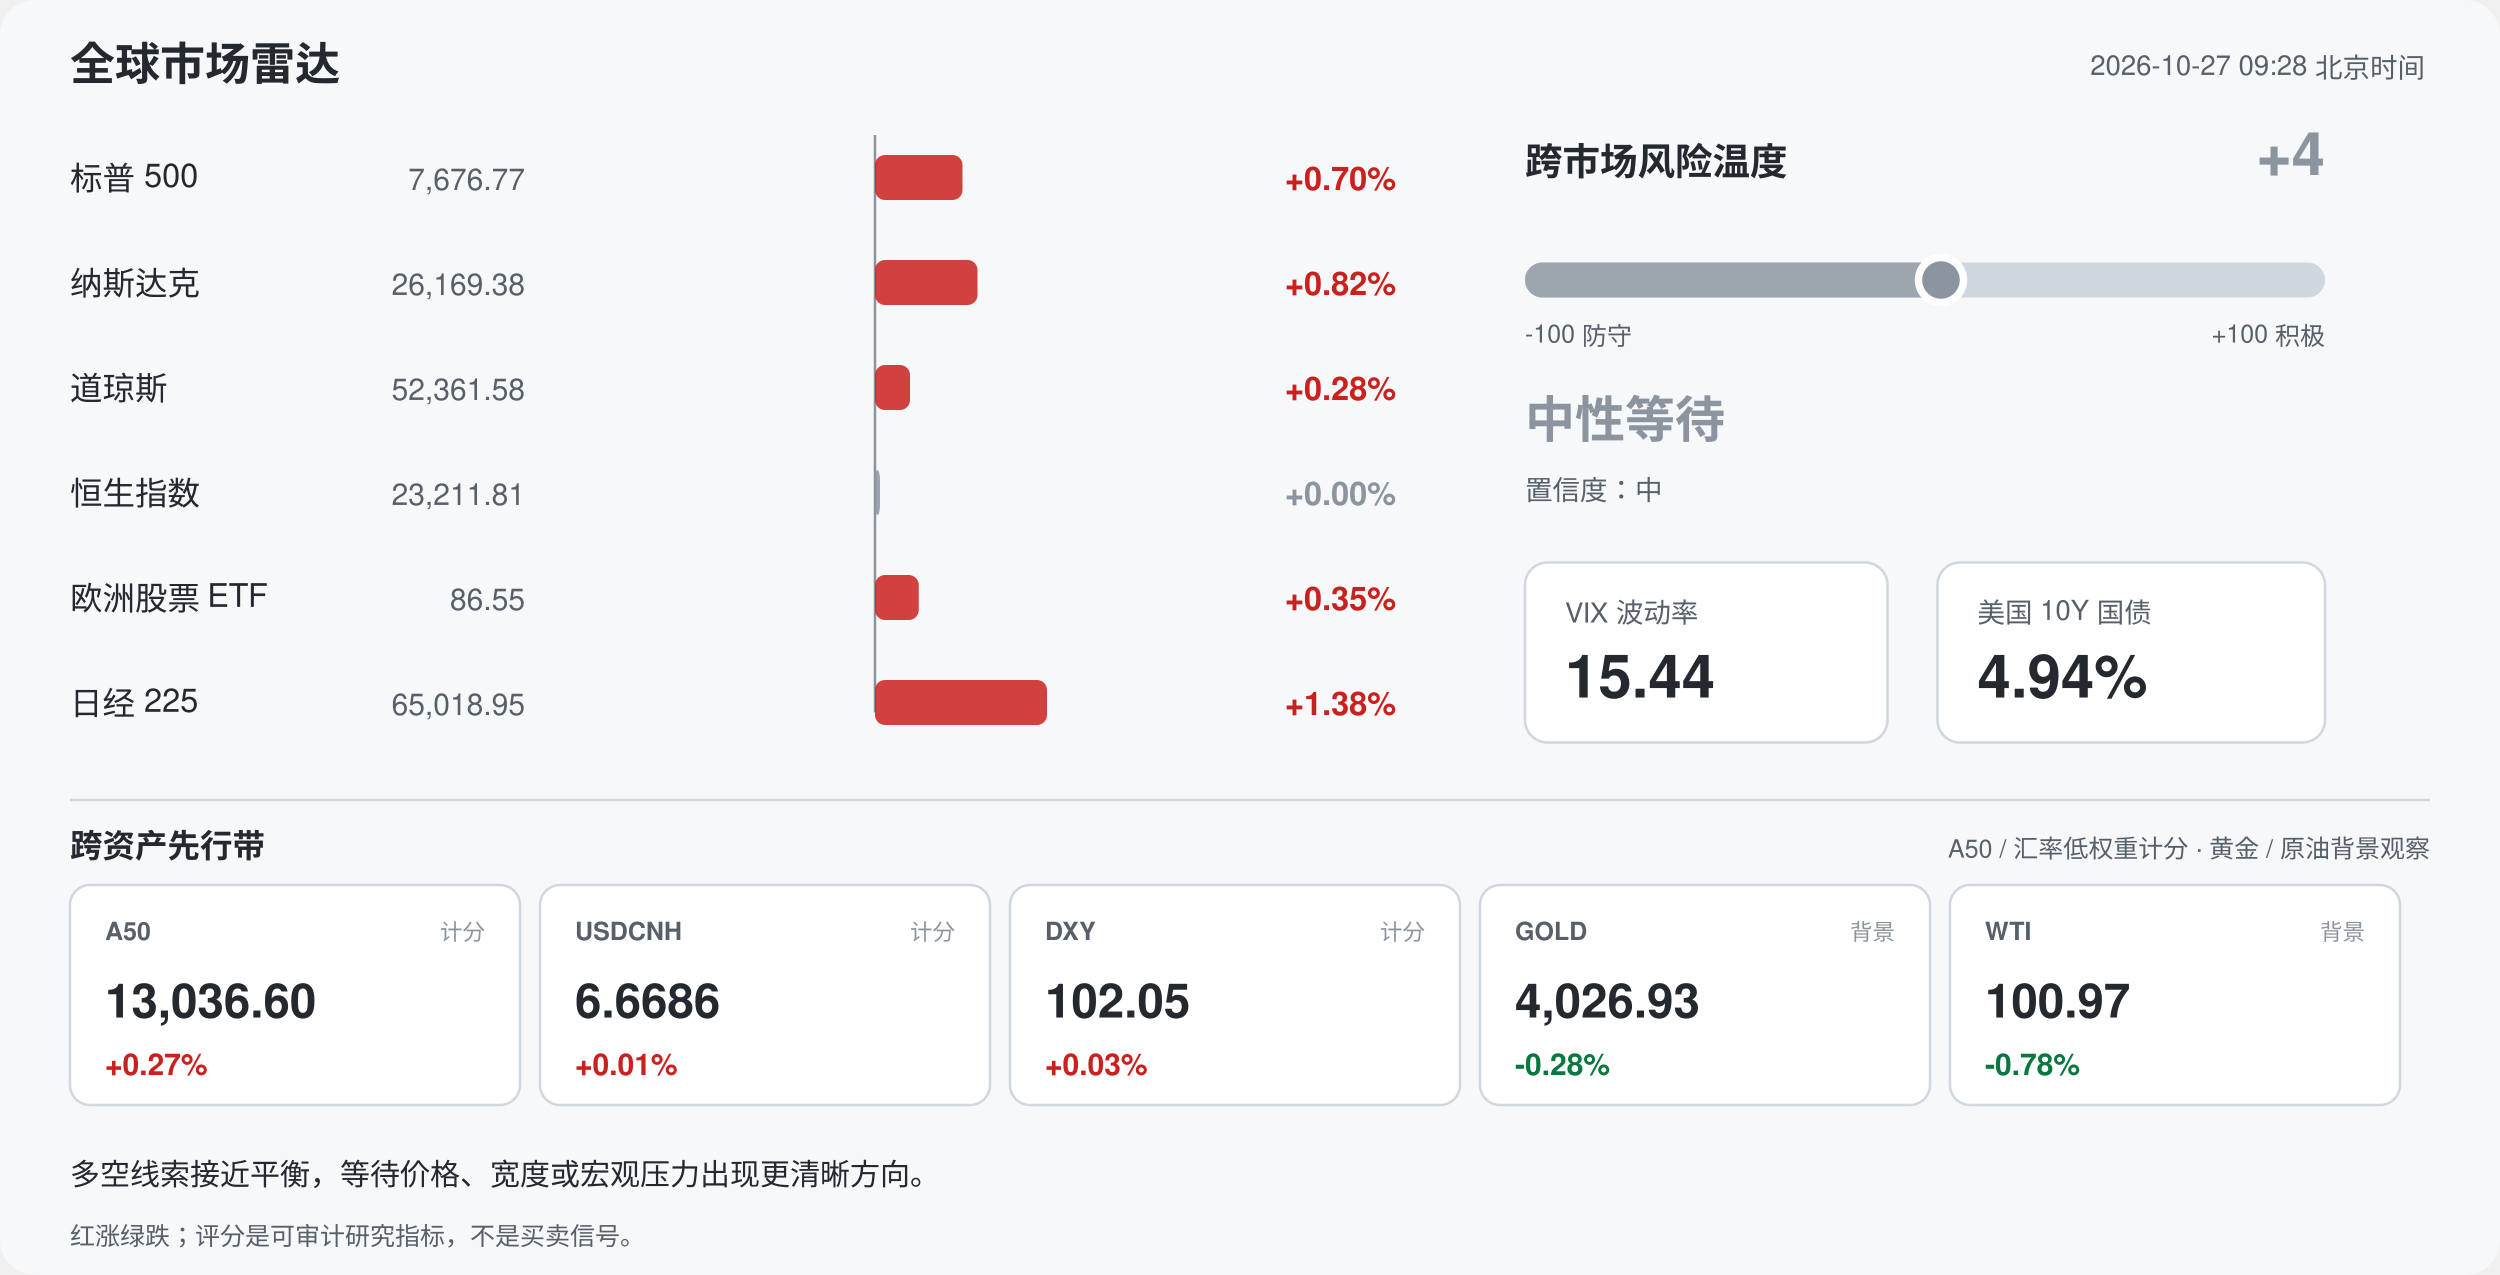
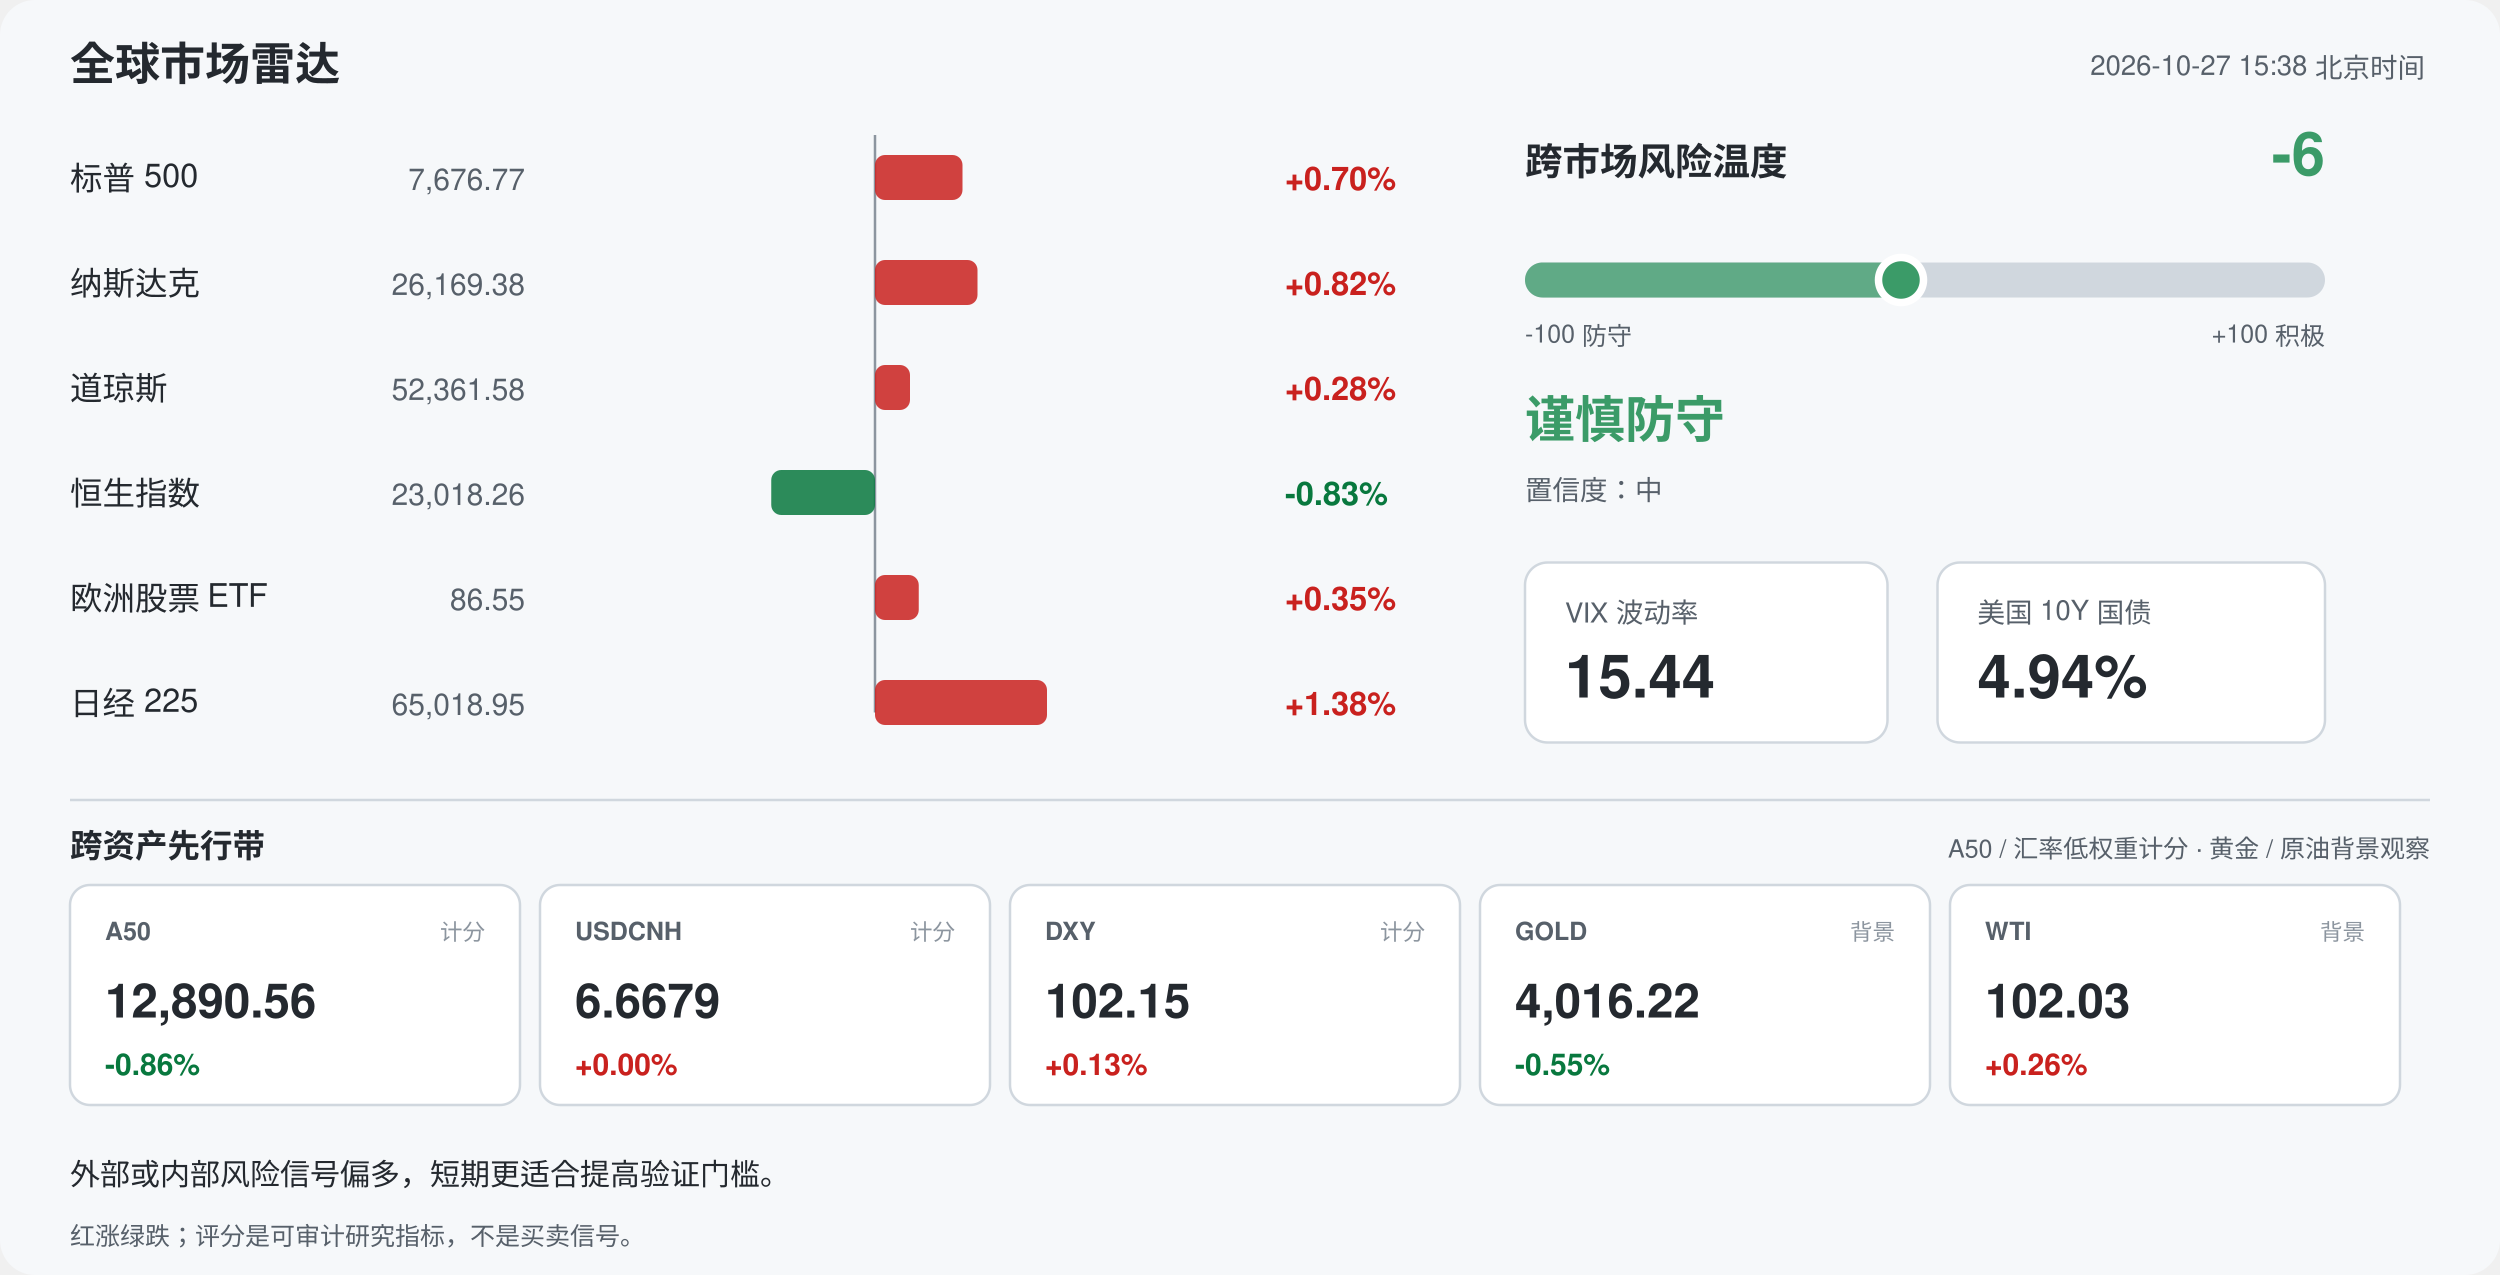
<svg xmlns="http://www.w3.org/2000/svg" width="1000" height="510" viewBox="0 0 1000 510" font-family="-apple-system,Segoe UI,Helvetica,Arial,sans-serif">
  <rect width="1000" height="510" rx="14" fill="#f6f8fa" />
  <text x="28" y="32" font-size="18" font-weight="700" fill="#24292f">全球市场雷达</text>
-   <text x="970" y="30" font-size="11" fill="#57606a" text-anchor="end">2026-10-27 09:28 北京时间</text>
+   <text x="970" y="30" font-size="11" fill="#57606a" text-anchor="end">2026-10-27 15:38 北京时间</text>
  <line x1="350" y1="54" x2="350" y2="285" stroke="#8c959f" stroke-width="1" />
  <text x="28" y="76" font-size="13" fill="#24292f">标普 500</text>
  <text x="210" y="76" font-size="12" fill="#57606a" text-anchor="end">7,676.77</text>
  <rect x="350.0" y="62" width="35.0" height="18" rx="4" fill="#c9211e" opacity="0.85" />
  <text x="514" y="76" font-size="13" font-weight="600" fill="#c9211e">+0.70%</text>
  <text x="28" y="118" font-size="13" fill="#24292f">纳斯达克</text>
  <text x="210" y="118" font-size="12" fill="#57606a" text-anchor="end">26,169.38</text>
  <rect x="350.0" y="104" width="41.0" height="18" rx="4" fill="#c9211e" opacity="0.85" />
  <text x="514" y="118" font-size="13" font-weight="600" fill="#c9211e">+0.82%</text>
  <text x="28" y="160" font-size="13" fill="#24292f">道琼斯</text>
  <text x="210" y="160" font-size="12" fill="#57606a" text-anchor="end">52,361.58</text>
  <rect x="350.0" y="146" width="14.0" height="18" rx="4" fill="#c9211e" opacity="0.85" />
  <text x="514" y="160" font-size="13" font-weight="600" fill="#c9211e">+0.28%</text>
  <text x="28" y="202" font-size="13" fill="#24292f">恒生指数</text>
-   <text x="210" y="202" font-size="12" fill="#57606a" text-anchor="end">23,211.81</text>
-   <rect x="350.0" y="188" width="2.0" height="18" rx="4" fill="#8c959f" opacity="0.85" />
-   <text x="514" y="202" font-size="13" font-weight="600" fill="#8c959f">+0.00%</text>
+   <text x="210" y="202" font-size="12" fill="#57606a" text-anchor="end">23,018.26</text>
+   <rect x="308.5" y="188" width="41.5" height="18" rx="4" fill="#08783e" opacity="0.85" />
+   <text x="514" y="202" font-size="13" font-weight="600" fill="#08783e">-0.83%</text>
  <text x="28" y="244" font-size="13" fill="#24292f">欧洲股票 ETF</text>
  <text x="210" y="244" font-size="12" fill="#57606a" text-anchor="end">86.55</text>
  <rect x="350.0" y="230" width="17.5" height="18" rx="4" fill="#c9211e" opacity="0.85" />
  <text x="514" y="244" font-size="13" font-weight="600" fill="#c9211e">+0.35%</text>
  <text x="28" y="286" font-size="13" fill="#24292f">日经 225</text>
  <text x="210" y="286" font-size="12" fill="#57606a" text-anchor="end">65,018.95</text>
  <rect x="350.0" y="272" width="68.8" height="18" rx="4" fill="#c9211e" opacity="0.85" />
  <text x="514" y="286" font-size="13" font-weight="600" fill="#c9211e">+1.38%</text>
  <text x="610" y="70" font-size="15" font-weight="700" fill="#24292f">跨市场风险温度</text>
-   <text x="930" y="70" font-size="24" font-weight="700" fill="#8c959f" text-anchor="end">+4</text>
+   <text x="930" y="70" font-size="24" font-weight="700" fill="#3b9b68" text-anchor="end">-6</text>
  <rect x="610" y="105" width="320" height="14" rx="7" fill="#d0d7de" />
-   <rect x="610" y="105" width="166.4" height="14" rx="7" fill="#8c959f" opacity="0.75" />
-   <circle cx="776.4" cy="112" r="9" fill="#8c959f" stroke="#ffffff" stroke-width="3" />
+   <rect x="610" y="105" width="150.4" height="14" rx="7" fill="#3b9b68" opacity="0.75" />
+   <circle cx="760.4" cy="112" r="9" fill="#3b9b68" stroke="#ffffff" stroke-width="3" />
  <text x="610" y="137" font-size="10" fill="#57606a">-100 防守</text>
  <text x="930" y="137" font-size="10" fill="#57606a" text-anchor="end">+100 积极</text>
-   <text x="610" y="175" font-size="20" font-weight="700" fill="#8c959f">中性等待</text>
+   <text x="610" y="175" font-size="20" font-weight="700" fill="#3b9b68">谨慎防守</text>
  <text x="610" y="200" font-size="11" fill="#57606a">置信度：中</text>
  <rect x="610" y="225" width="145" height="72" rx="9" fill="#ffffff" stroke="#d0d7de" />
  <text x="626" y="249" font-size="11" fill="#57606a">VIX 波动率</text>
  <text x="626" y="279" font-size="24" font-weight="700" fill="#24292f">15.44</text>
  <rect x="775" y="225" width="155" height="72" rx="9" fill="#ffffff" stroke="#d0d7de" />
  <text x="791" y="249" font-size="11" fill="#57606a">美国 10Y 国债</text>
  <text x="791" y="279" font-size="24" font-weight="700" fill="#24292f">4.94%</text>
  <line x1="28" y1="320" x2="972" y2="320" stroke="#d0d7de" />
  <text x="28" y="343" font-size="13" font-weight="700" fill="#24292f">跨资产先行带</text>
  <text x="972" y="343" font-size="10" fill="#57606a" text-anchor="end">A50 / 汇率低权重计分 · 黄金 / 原油背景观察</text>
  <rect x="28" y="354" width="180" height="88" rx="8" fill="#ffffff" stroke="#d0d7de" />
  <text x="42" y="376" font-size="10" font-weight="700" fill="#57606a">A50</text>
  <text x="194" y="376" font-size="9" fill="#8c959f" text-anchor="end">计分</text>
-   <text x="42" y="407" font-size="19" font-weight="700" fill="#24292f">13,036.60</text>
-   <text x="42" y="430" font-size="12" font-weight="700" fill="#c9211e">+0.27%</text>
+   <text x="42" y="407" font-size="19" font-weight="700" fill="#24292f">12,890.56</text>
+   <text x="42" y="430" font-size="12" font-weight="700" fill="#08783e">-0.86%</text>
  <rect x="216" y="354" width="180" height="88" rx="8" fill="#ffffff" stroke="#d0d7de" />
  <text x="230" y="376" font-size="10" font-weight="700" fill="#57606a">USDCNH</text>
  <text x="382" y="376" font-size="9" fill="#8c959f" text-anchor="end">计分</text>
-   <text x="230" y="407" font-size="19" font-weight="700" fill="#24292f">6.6686</text>
-   <text x="230" y="430" font-size="12" font-weight="700" fill="#c9211e">+0.01%</text>
+   <text x="230" y="407" font-size="19" font-weight="700" fill="#24292f">6.6679</text>
+   <text x="230" y="430" font-size="12" font-weight="700" fill="#c9211e">+0.00%</text>
  <rect x="404" y="354" width="180" height="88" rx="8" fill="#ffffff" stroke="#d0d7de" />
  <text x="418" y="376" font-size="10" font-weight="700" fill="#57606a">DXY</text>
  <text x="570" y="376" font-size="9" fill="#8c959f" text-anchor="end">计分</text>
-   <text x="418" y="407" font-size="19" font-weight="700" fill="#24292f">102.05</text>
-   <text x="418" y="430" font-size="12" font-weight="700" fill="#c9211e">+0.03%</text>
+   <text x="418" y="407" font-size="19" font-weight="700" fill="#24292f">102.15</text>
+   <text x="418" y="430" font-size="12" font-weight="700" fill="#c9211e">+0.13%</text>
  <rect x="592" y="354" width="180" height="88" rx="8" fill="#ffffff" stroke="#d0d7de" />
  <text x="606" y="376" font-size="10" font-weight="700" fill="#57606a">GOLD</text>
  <text x="758" y="376" font-size="9" fill="#8c959f" text-anchor="end">背景</text>
-   <text x="606" y="407" font-size="19" font-weight="700" fill="#24292f">4,026.93</text>
-   <text x="606" y="430" font-size="12" font-weight="700" fill="#08783e">-0.28%</text>
+   <text x="606" y="407" font-size="19" font-weight="700" fill="#24292f">4,016.22</text>
+   <text x="606" y="430" font-size="12" font-weight="700" fill="#08783e">-0.55%</text>
  <rect x="780" y="354" width="180" height="88" rx="8" fill="#ffffff" stroke="#d0d7de" />
  <text x="794" y="376" font-size="10" font-weight="700" fill="#57606a">WTI</text>
  <text x="946" y="376" font-size="9" fill="#8c959f" text-anchor="end">背景</text>
-   <text x="794" y="407" font-size="19" font-weight="700" fill="#24292f">100.97</text>
-   <text x="794" y="430" font-size="12" font-weight="700" fill="#08783e">-0.78%</text>
-   <text x="28" y="474" font-size="12" fill="#24292f">多空线索接近平衡，等待价格、宽度或宏观压力出现更清晰方向。</text>
+   <text x="794" y="407" font-size="19" font-weight="700" fill="#24292f">102.03</text>
+   <text x="794" y="430" font-size="12" font-weight="700" fill="#c9211e">+0.26%</text>
+   <text x="28" y="474" font-size="12" fill="#24292f">外部或内部风险信号偏多，短期更适合提高验证门槛。</text>
  <text x="28" y="498" font-size="10" fill="#57606a">红涨绿跌；评分是可审计研究指标，不是买卖信号。</text>
</svg>
